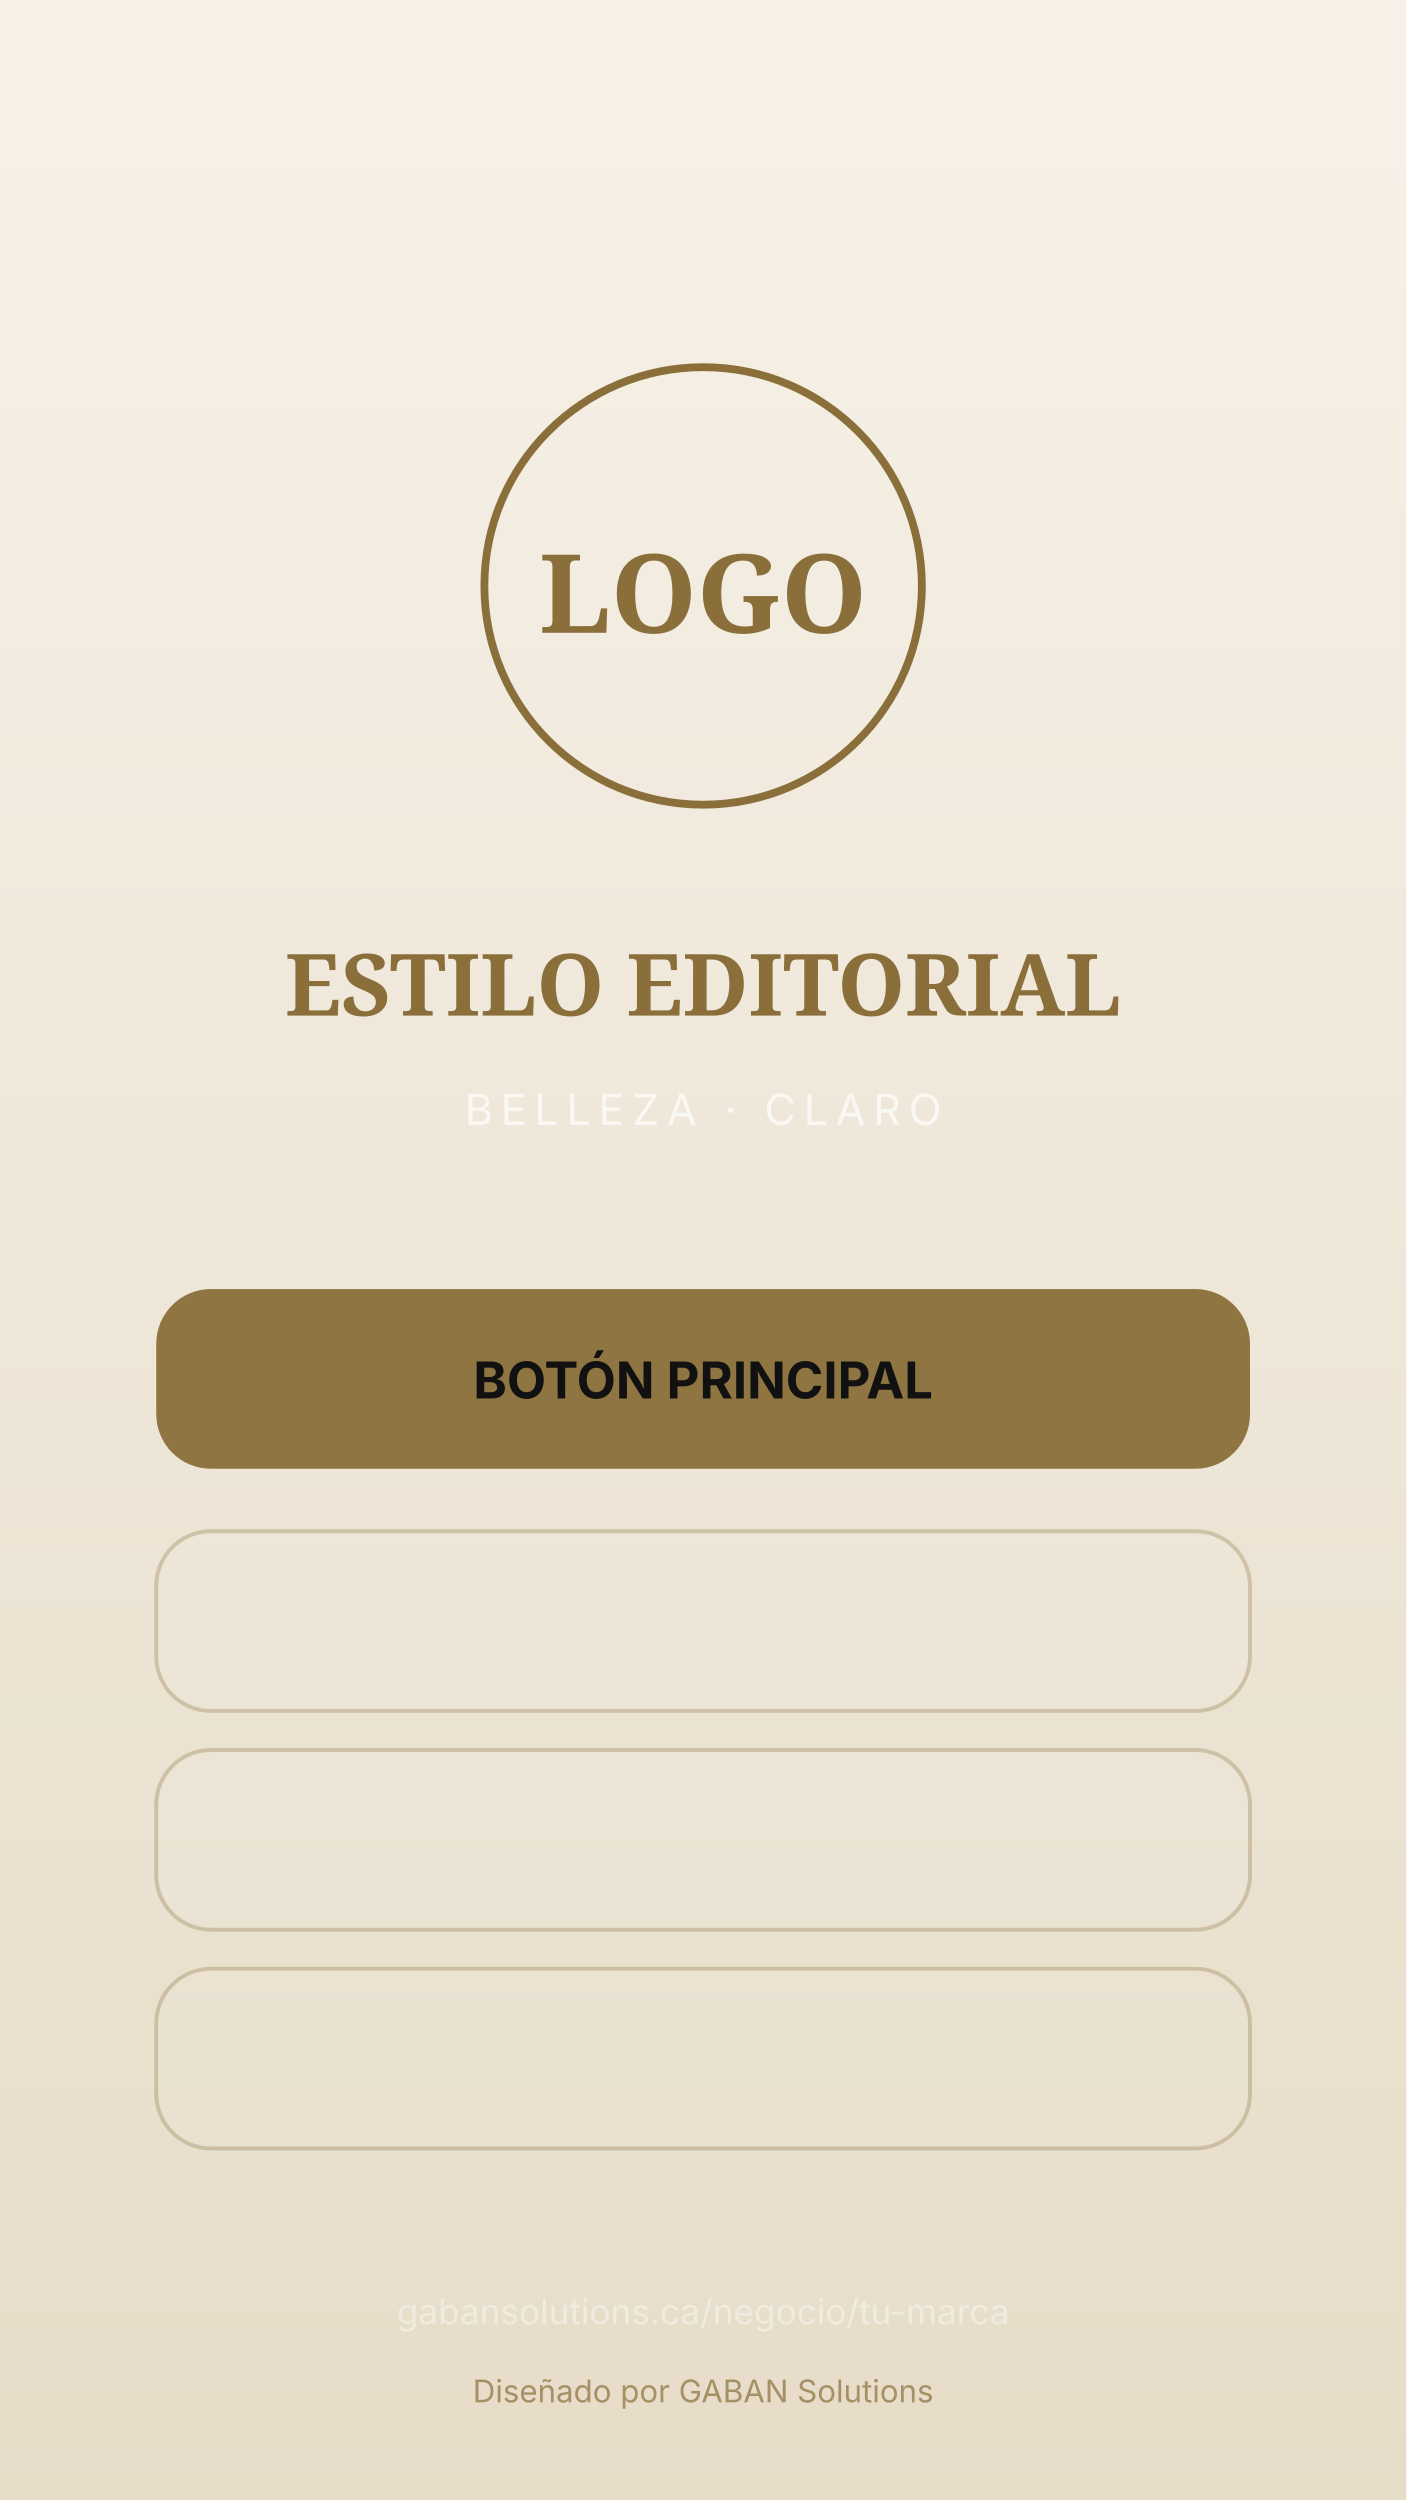
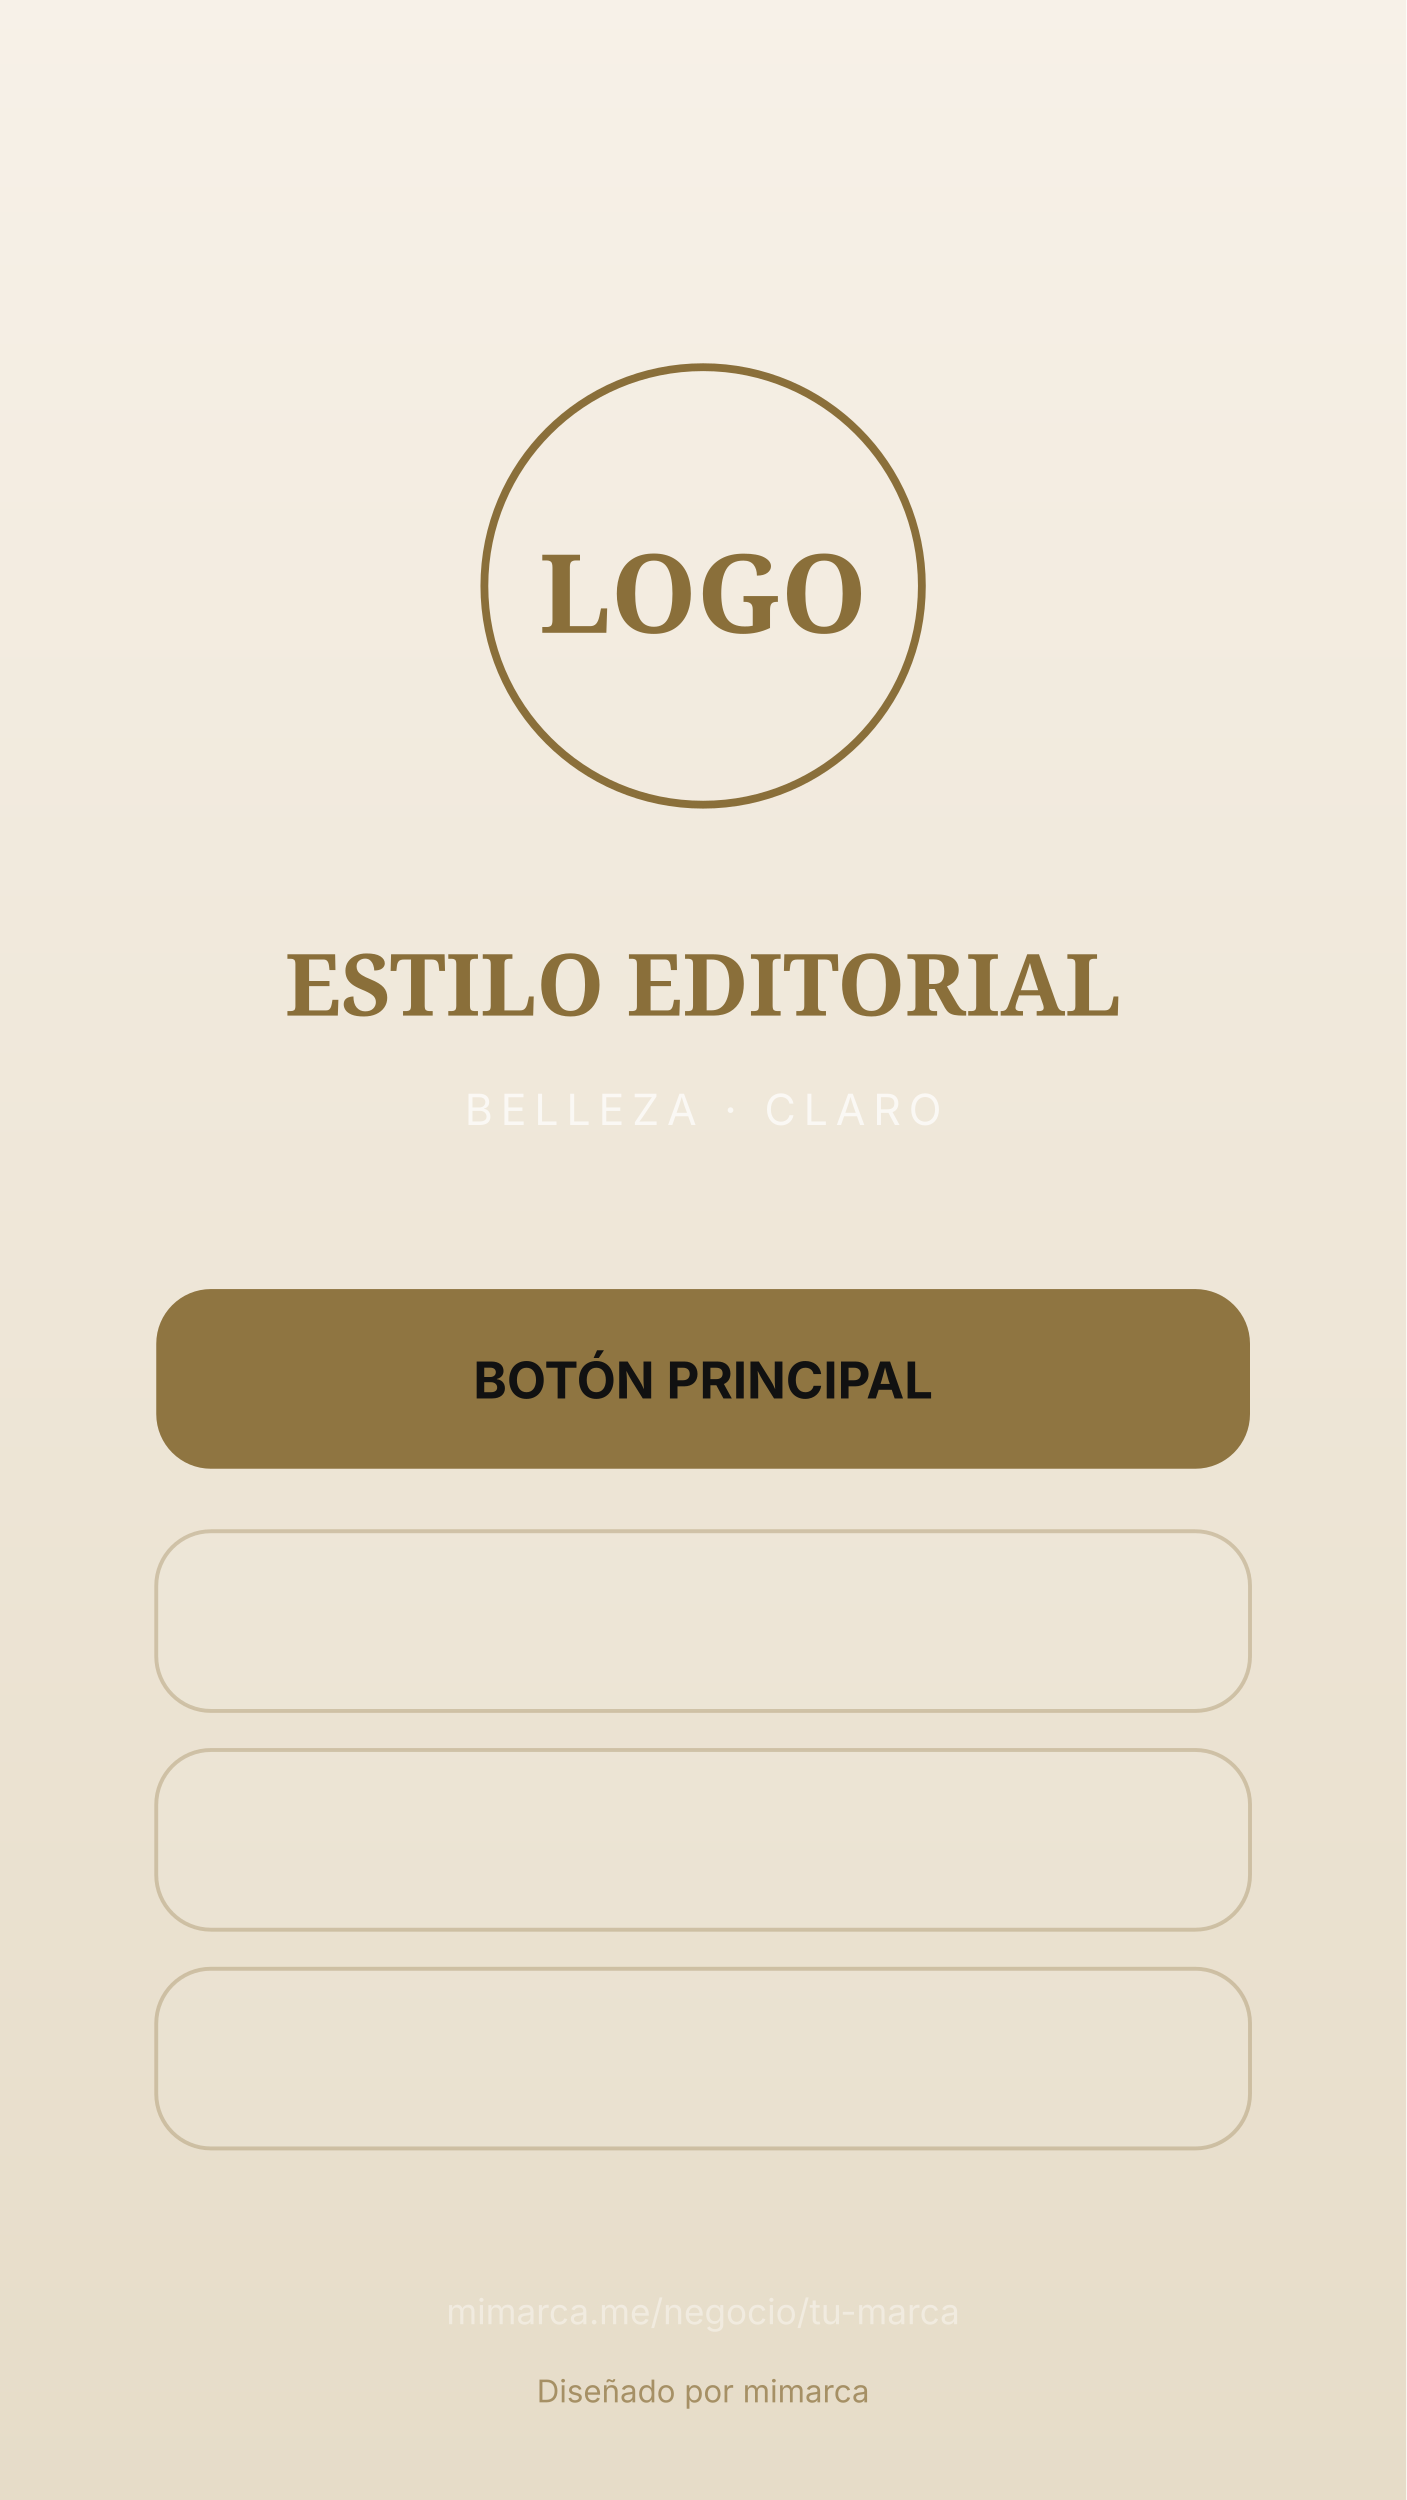
<svg xmlns="http://www.w3.org/2000/svg" viewBox="0 0 360 640" width="360" height="640">
  <defs>
    <linearGradient id="bg" x1="0" y1="0" x2="0" y2="1">
      <stop offset="0%" stop-color="#f7f1e8" />
      <stop offset="100%" stop-color="#e6dcc8" />
    </linearGradient>
  </defs>
  <rect width="360" height="640" fill="url(#bg)" />
  <circle cx="180" cy="150" r="56" fill="none" stroke="#8a6f3a" stroke-width="2" />
  <text x="180" y="162" text-anchor="middle" font-family="Georgia, serif" font-size="28" fill="#8a6f3a" font-weight="700">LOGO</text>
  <text x="180" y="260" text-anchor="middle" font-family="Georgia, serif" font-size="22" fill="#8a6f3a" font-weight="700">ESTILO EDITORIAL</text>
  <text x="180" y="288" text-anchor="middle" font-family="Inter, sans-serif" font-size="11" fill="rgba(255,255,255,0.7)" letter-spacing="2">BELLEZA · CLARO</text>
  <rect x="40" y="330" width="280" height="46" rx="14" fill="#8a6f3a" opacity="0.95" />
  <text x="180" y="358" text-anchor="middle" font-family="Inter, sans-serif" font-size="13" fill="#111" font-weight="700">BOTÓN PRINCIPAL</text>
  <rect x="40" y="392" width="280" height="46" rx="14" fill="rgba(255,255,255,0.06)" stroke="#8a6f3a" stroke-opacity="0.3" />
  <rect x="40" y="448" width="280" height="46" rx="14" fill="rgba(255,255,255,0.06)" stroke="#8a6f3a" stroke-opacity="0.3" />
  <rect x="40" y="504" width="280" height="46" rx="14" fill="rgba(255,255,255,0.06)" stroke="#8a6f3a" stroke-opacity="0.3" />
-   <text x="180" y="595" text-anchor="middle" font-family="Inter, sans-serif" font-size="9" fill="rgba(255,255,255,0.4)">gabansolutions.ca/negocio/tu-marca</text>
-   <text x="180" y="615" text-anchor="middle" font-family="Inter, sans-serif" font-size="8" fill="#8a6f3a" opacity="0.7">Diseñado por GABAN Solutions</text>
+   <text x="180" y="595" text-anchor="middle" font-family="Inter, sans-serif" font-size="9" fill="rgba(255,255,255,0.4)">mimarca.me/negocio/tu-marca</text>
+   <text x="180" y="615" text-anchor="middle" font-family="Inter, sans-serif" font-size="8" fill="#8a6f3a" opacity="0.7">Diseñado por mimarca</text>
</svg>
